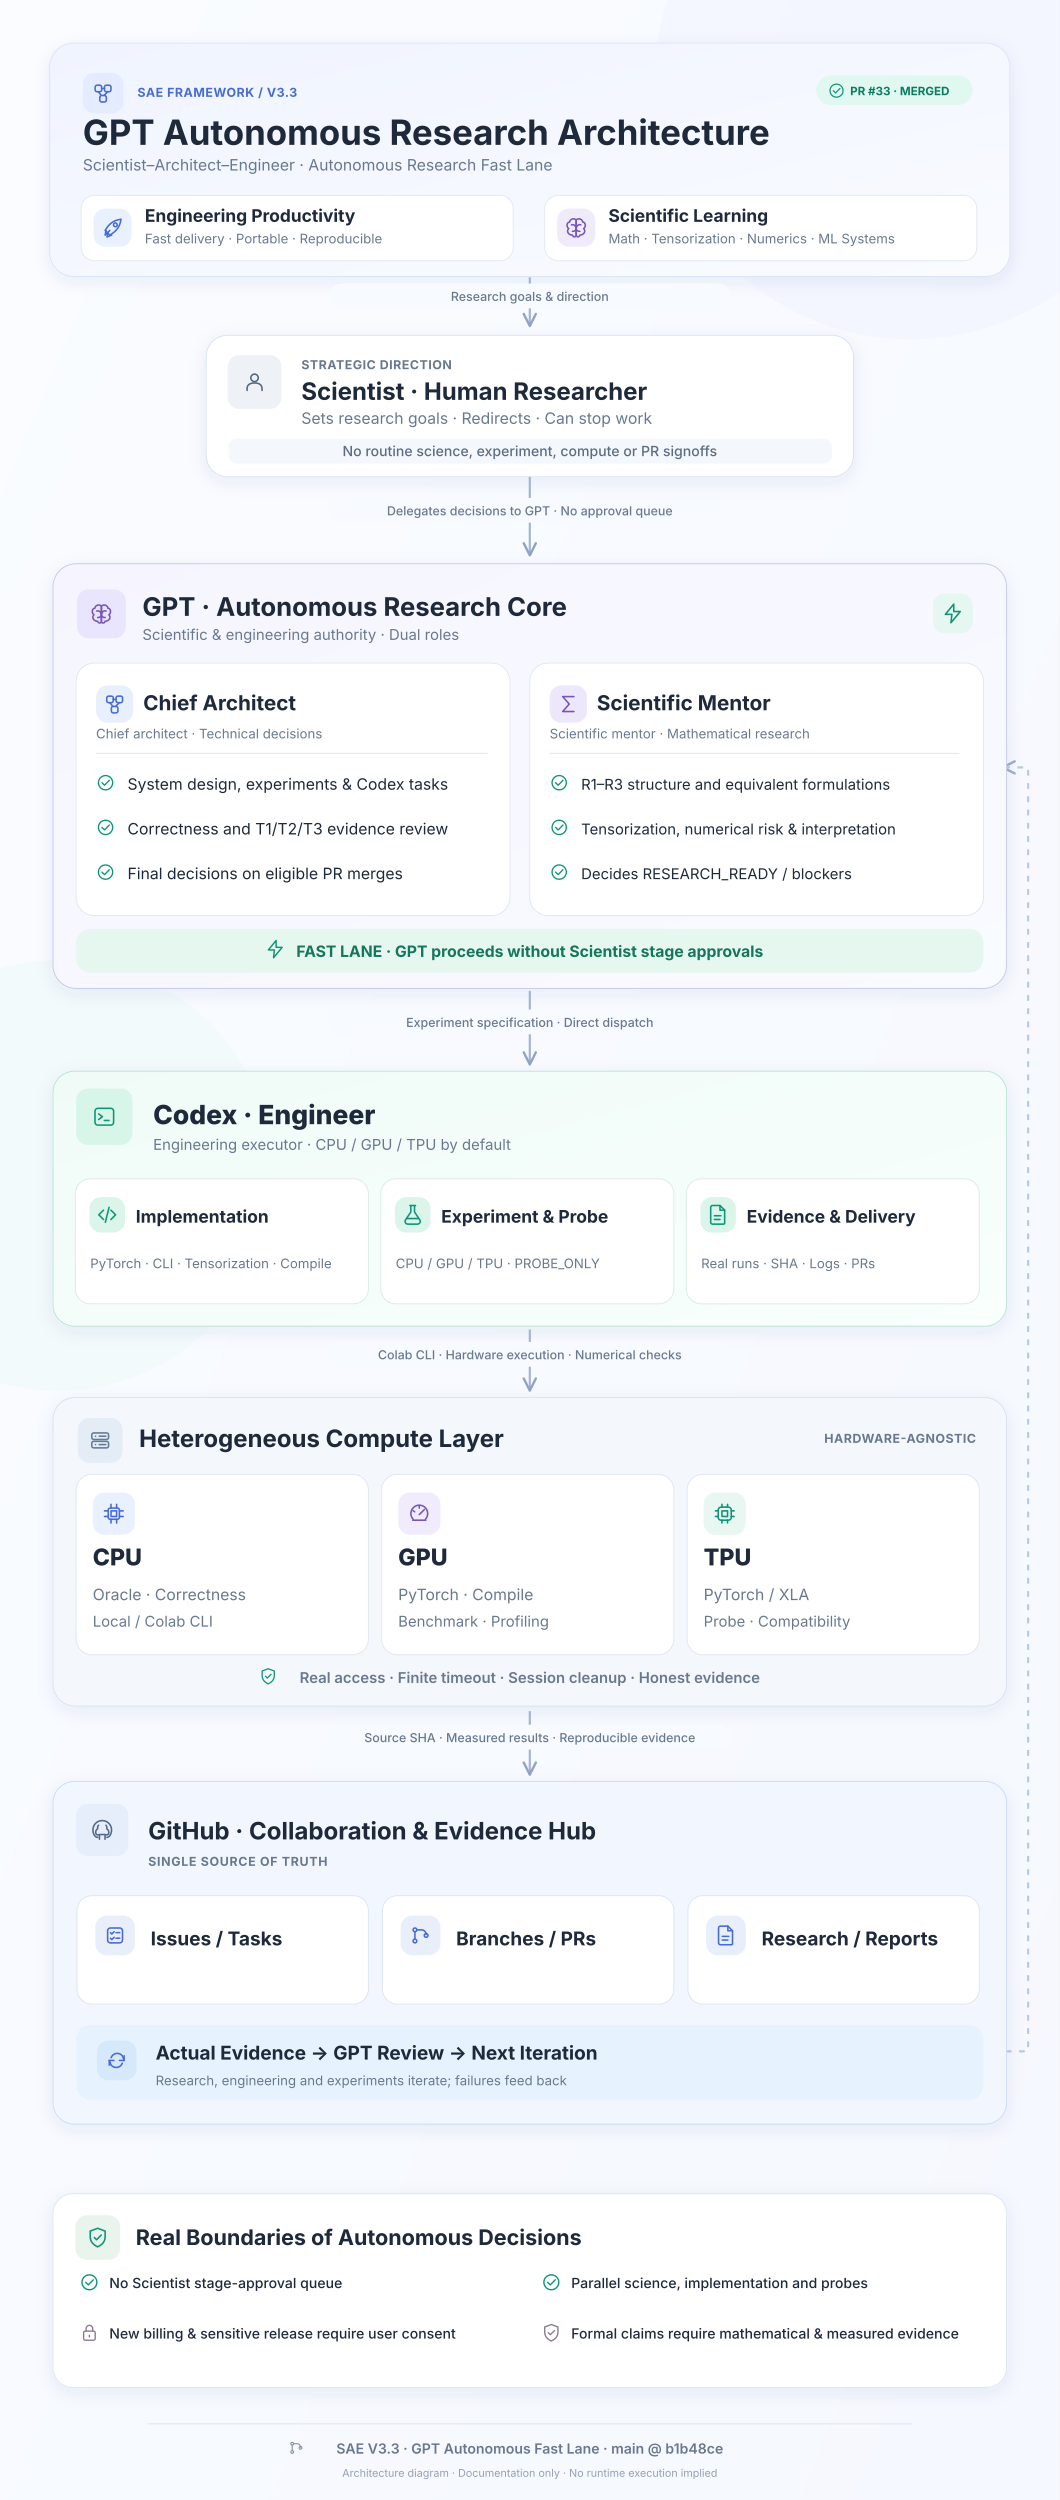
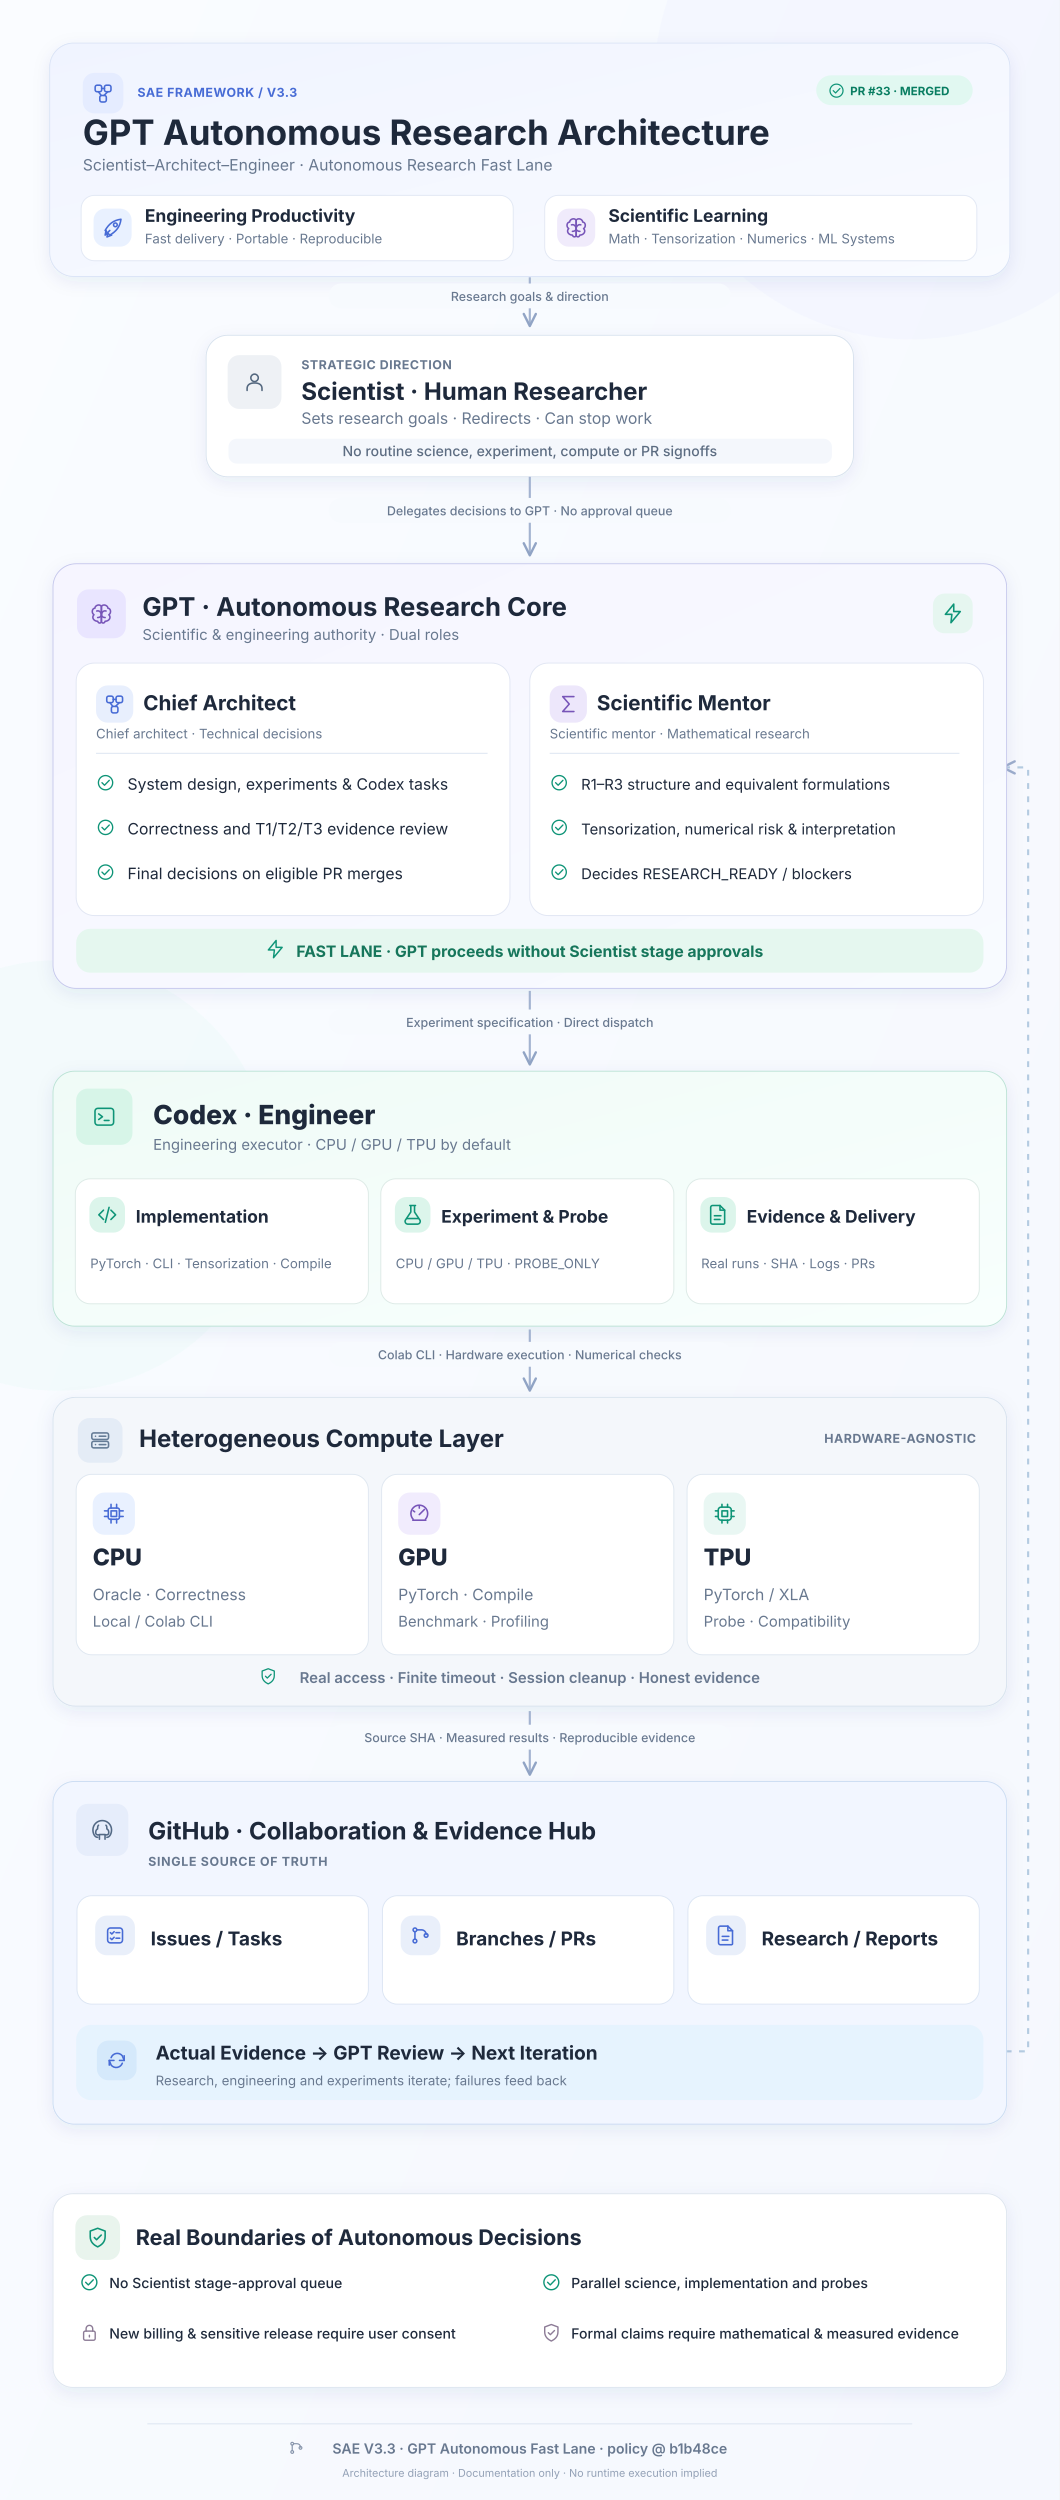
<svg xmlns="http://www.w3.org/2000/svg" width="1280" height="3020" viewBox="0 0 1280 3020" role="img" aria-labelledby="title desc">
  <defs>
    <linearGradient id="bg" x1="0" y1="0" x2="1" y2="1">
      <stop offset="0" stop-color="#FAFCFF" />
      <stop offset="1" stop-color="#F5F8FE" />
    </linearGradient>
    <linearGradient id="top" x1="0" y1="0" x2="1" y2="1">
      <stop offset="0" stop-color="#F0F4FF" />
      <stop offset="1" stop-color="#F9FBFF" />
    </linearGradient>
    <linearGradient id="gpt" x1="0" y1="0" x2="1" y2="1">
      <stop offset="0" stop-color="#F6F5FF" />
      <stop offset="1" stop-color="#F8FBFF" />
    </linearGradient>
    <linearGradient id="eng" x1="0" y1="0" x2="1" y2="1">
      <stop offset="0" stop-color="#F0FBF7" />
      <stop offset="1" stop-color="#F8FFFD" />
    </linearGradient>
    <filter id="shadow" x="-30%" y="-30%" width="160%" height="170%">
      <feDropShadow dx="0" dy="6" stdDeviation="10" flood-color="#314F7B" flood-opacity="0.075" />
    </filter>
    <marker id="arrow" viewBox="0 0 10 10" refX="8" refY="5" markerWidth="7" markerHeight="7" orient="auto-start-reverse">
      <path d="M 1 1 L 9 5 L 1 9" stroke="#91A4C5" stroke-width="1.6" stroke-linecap="round" stroke-linejoin="round" fill="none" />
    </marker>
  </defs>
  <rect x="0" y="0" width="1280" height="3020" rx="0" fill="url(#bg)" />
  <circle cx="1100" cy="100" r="310" fill="#E9EEFF" opacity=".28" />
  <circle cx="70" cy="1420" r="260" fill="#DFF9F3" opacity=".26" />
  <path d="M 1215 2478 H 1242 V 927 H 1213" stroke="#ABC5DD" stroke-width="2.6" stroke-dasharray="7 9" fill="none" marker-end="url(#arrow)" opacity=".88" />
  <rect x="60" y="52" width="1160" height="282" rx="29" fill="url(#top)" stroke="#DAE3F6" stroke-width="1.15" filter="url(#shadow)" />
  <rect x="100" y="88" width="49" height="49" rx="14" fill="#E5ECFF" />
  <g transform="translate(111.0 99.0) scale(1.125)" fill="none" stroke="#476BD5" stroke-width="1.7" stroke-linecap="round" stroke-linejoin="round">
    <rect x="3.5" y="3.5" width="7" height="7" rx="2" />
    <rect x="13.5" y="3.5" width="7" height="7" rx="2" />
    <rect x="8.5" y="14.5" width="7" height="7" rx="2" />
    <path d="M10.5 7h3M7 10.5l3 4M17 10.5l-4 4" />
  </g>
  <text x="166" y="117" font-family="Inter, Noto Sans, Arial, sans-serif" font-size="15" fill="#476BD5" font-weight="650" text-anchor="start" letter-spacing="0.6">SAE FRAMEWORK   /   V3.3</text>
  <rect x="986" y="91" width="189" height="36" rx="18" fill="#E1F8F1" />
  <g transform="translate(1000 99) scale(0.875)" fill="none" stroke="#0E9477" stroke-width="1.7" stroke-linecap="round" stroke-linejoin="round">
    <circle cx="12" cy="12" r="9" />
    <path d="m7.5 12 3.2 3.2 6-6.2" />
  </g>
  <text x="1027" y="115" font-family="Inter, Noto Sans, Arial, sans-serif" font-size="14" fill="#087D61" font-weight="750" text-anchor="start">PR #33  ·  MERGED</text>
  <text x="100" y="175" font-family="Inter, Noto Sans, Arial, sans-serif" font-size="42" fill="#1E293B" font-weight="740" text-anchor="start">GPT Autonomous Research Architecture</text>
  <text x="100" y="206" font-family="Inter, Noto Sans, Arial, sans-serif" font-size="19" fill="#68788F" font-weight="400" text-anchor="start">Scientist–Architect–Engineer   ·   Autonomous Research Fast Lane</text>
  <rect x="98" y="236" width="522" height="79" rx="16" fill="#FFFFFF" stroke="#E2E8F4" stroke-width="1.15" />
  <rect x="113" y="252" width="46" height="46" rx="14" fill="#E9F1FF" />
  <g transform="translate(122.5 261.5) scale(1.125)" fill="none" stroke="#476BD5" stroke-width="1.7" stroke-linecap="round" stroke-linejoin="round">
    <path d="M4 15c4-7 9-11 17-12-1 8-5 13-12 17z" />
    <path d="M9 15 4 20l1-5M11 20l-5 2 1-5" />
    <circle cx="15" cy="9" r="2" />
  </g>
  <text x="175" y="268" font-family="Inter, Noto Sans, Arial, sans-serif" font-size="21" fill="#1E293B" font-weight="690" text-anchor="start">Engineering Productivity</text>
  <text x="175" y="294" font-family="Inter, Noto Sans, Arial, sans-serif" font-size="16" fill="#68788F" font-weight="400" text-anchor="start">Fast delivery · Portable · Reproducible</text>
  <rect x="658" y="236" width="522" height="79" rx="16" fill="#FFFFFF" stroke="#E2E8F4" stroke-width="1.15" />
  <rect x="673" y="252" width="46" height="46" rx="14" fill="#F0EBFB" />
  <g transform="translate(682.5 261.5) scale(1.125)" fill="none" stroke="#7755B8" stroke-width="1.7" stroke-linecap="round" stroke-linejoin="round">
    <path d="M12 4c-2-3-7-1-7 2-3 0-4 5-1 7-3 3 0 7 4 7 1 3 4 2 4 0z" />
    <path d="M12 4c2-3 7-1 7 2 3 0 4 5 1 7 3 3 0 7-4 7-1 3-4 2-4 0z" />
    <path d="M7 9c3-1 5 2 5 4M17 9c-3-1-5 2-5 4M8 16c2 0 4-1 4-3M16 16c-2 0-4-1-4-3" />
  </g>
  <text x="735" y="268" font-family="Inter, Noto Sans, Arial, sans-serif" font-size="21" fill="#1E293B" font-weight="690" text-anchor="start">Scientific Learning</text>
  <text x="735" y="294" font-family="Inter, Noto Sans, Arial, sans-serif" font-size="16" fill="#68788F" font-weight="400" text-anchor="start">Math · Tensorization · Numerics · ML Systems</text>
  <path d="M 640 335 V 392" stroke="#A3B3D0" stroke-width="2.6" fill="none" marker-end="url(#arrow)" />
  <rect x="397" y="342.5" width="486" height="30" rx="15" fill="#F7FAFE" />
  <text x="640" y="363.5" font-family="Inter, Noto Sans, Arial, sans-serif" font-size="15" fill="#68788F" font-weight="550" text-anchor="middle">Research goals &amp; direction</text>
  <rect x="249" y="405" width="782" height="171" rx="26" fill="#FFFFFF" stroke="#D8E2EE" stroke-width="1.15" filter="url(#shadow)" />
  <rect x="275" y="429" width="65" height="65" rx="14" fill="#EEF1F5" />
  <g transform="translate(294.0 448.0) scale(1.125)" fill="none" stroke="#53677E" stroke-width="1.7" stroke-linecap="round" stroke-linejoin="round">
    <circle cx="12" cy="7.5" r="4" />
    <path d="M4 21v-2c0-4 3-6 8-6s8 2 8 6v2" />
  </g>
  <text x="364" y="446" font-family="Inter, Noto Sans, Arial, sans-serif" font-size="15" fill="#68788F" font-weight="650" text-anchor="start" letter-spacing="0.6">STRATEGIC DIRECTION</text>
  <text x="364" y="483" font-family="Inter, Noto Sans, Arial, sans-serif" font-size="29" fill="#1E293B" font-weight="720" text-anchor="start">Scientist · Human Researcher</text>
  <text x="364" y="512" font-family="Inter, Noto Sans, Arial, sans-serif" font-size="19" fill="#68788F" font-weight="400" text-anchor="start">Sets research goals · Redirects · Can stop work</text>
  <rect x="276" y="530" width="729" height="30" rx="10" fill="#F4F7FC" />
  <text x="640" y="551" font-family="Inter, Noto Sans, Arial, sans-serif" font-size="17" fill="#5C6C81" font-weight="550" text-anchor="middle">No routine science, experiment, compute or PR signoffs</text>
  <path d="M 640 576 V 669" stroke="#A3B3D0" stroke-width="2.6" fill="none" marker-end="url(#arrow)" />
  <rect x="397" y="601.5" width="486" height="30" rx="15" fill="#F7FAFE" />
  <text x="640" y="622.5" font-family="Inter, Noto Sans, Arial, sans-serif" font-size="15" fill="#68788F" font-weight="550" text-anchor="middle">Delegates decisions to GPT · No approval queue</text>
  <rect x="64" y="681" width="1152" height="513" rx="28" fill="url(#gpt)" stroke="#C6C8EC" stroke-width="1.15" filter="url(#shadow)" />
  <rect x="93" y="712" width="59" height="59" rx="14" fill="#E9E5FF" />
  <g transform="translate(109.0 728.0) scale(1.125)" fill="none" stroke="#7755B8" stroke-width="1.7" stroke-linecap="round" stroke-linejoin="round">
    <path d="M12 4c-2-3-7-1-7 2-3 0-4 5-1 7-3 3 0 7 4 7 1 3 4 2 4 0z" />
    <path d="M12 4c2-3 7-1 7 2 3 0 4 5 1 7 3 3 0 7-4 7-1 3-4 2-4 0z" />
    <path d="M7 9c3-1 5 2 5 4M17 9c-3-1-5 2-5 4M8 16c2 0 4-1 4-3M16 16c-2 0-4-1-4-3" />
  </g>
  <text x="172" y="744" font-family="Inter, Noto Sans, Arial, sans-serif" font-size="31" fill="#1E293B" font-weight="750" text-anchor="start">GPT · Autonomous Research Core</text>
  <text x="172" y="773" font-family="Inter, Noto Sans, Arial, sans-serif" font-size="18" fill="#68788F" font-weight="400" text-anchor="start">Scientific &amp; engineering authority · Dual roles</text>
  <rect x="1127" y="717" width="48" height="48" rx="14" fill="#E6F6F0" />
  <g transform="translate(1137.5 727.5) scale(1.125)" fill="none" stroke="#0E9477" stroke-width="1.7" stroke-linecap="round" stroke-linejoin="round">
    <path d="m13 2-9 11h7l-1 9 10-12h-7z" />
  </g>
  <rect x="92" y="801" width="524" height="305" rx="22" fill="#FFFFFF" stroke="#E1E6F3" stroke-width="1.15" />
  <rect x="640" y="801" width="548" height="305" rx="22" fill="#FFFFFF" stroke="#E1E6F3" stroke-width="1.15" />
  <rect x="116" y="828" width="45" height="45" rx="14" fill="#E8EFFD" />
  <g transform="translate(125.0 837.0) scale(1.125)" fill="none" stroke="#476BD5" stroke-width="1.7" stroke-linecap="round" stroke-linejoin="round">
    <rect x="3.5" y="3.5" width="7" height="7" rx="2" />
    <rect x="13.5" y="3.5" width="7" height="7" rx="2" />
    <rect x="8.5" y="14.5" width="7" height="7" rx="2" />
    <path d="M10.5 7h3M7 10.5l3 4M17 10.5l-4 4" />
  </g>
  <text x="173" y="858" font-family="Inter, Noto Sans, Arial, sans-serif" font-size="25" fill="#1E293B" font-weight="730" text-anchor="start">Chief Architect</text>
  <text x="116" y="892" font-family="Inter, Noto Sans, Arial, sans-serif" font-size="16" fill="#68788F" font-weight="400" text-anchor="start">Chief architect · Technical decisions</text>
  <line x1="116" y1="910" x2="589" y2="910" stroke="#DCE5F1" stroke-width="1.2" />
  <g transform="translate(116 934) scale(0.9583333)" fill="none" stroke="#0E9477" stroke-width="1.7" stroke-linecap="round" stroke-linejoin="round">
    <circle cx="12" cy="12" r="9" />
    <path d="m7.5 12 3.2 3.2 6-6.2" />
  </g>
  <text x="154" y="954" font-family="Inter, Noto Sans, Arial, sans-serif" font-size="19" fill="#1E293B" font-weight="400" text-anchor="start">System design, experiments &amp; Codex tasks</text>
  <g transform="translate(116 988) scale(0.9583333)" fill="none" stroke="#0E9477" stroke-width="1.7" stroke-linecap="round" stroke-linejoin="round">
    <circle cx="12" cy="12" r="9" />
    <path d="m7.5 12 3.2 3.2 6-6.2" />
  </g>
  <text x="154" y="1008" font-family="Inter, Noto Sans, Arial, sans-serif" font-size="19" fill="#1E293B" font-weight="400" text-anchor="start">Correctness and T1/T2/T3 evidence review</text>
  <g transform="translate(116 1042) scale(0.9583333)" fill="none" stroke="#0E9477" stroke-width="1.7" stroke-linecap="round" stroke-linejoin="round">
    <circle cx="12" cy="12" r="9" />
    <path d="m7.5 12 3.2 3.2 6-6.2" />
  </g>
  <text x="154" y="1062" font-family="Inter, Noto Sans, Arial, sans-serif" font-size="19" fill="#1E293B" font-weight="400" text-anchor="start">Final decisions on eligible PR merges</text>
  <rect x="664" y="828" width="45" height="45" rx="14" fill="#EDE7FB" />
  <g transform="translate(673.0 837.0) scale(1.125)" fill="none" stroke="#7755B8" stroke-width="1.7" stroke-linecap="round" stroke-linejoin="round">
    <path d="M18 4H6l7 8-7 8h12" />
  </g>
  <text x="721" y="858" font-family="Inter, Noto Sans, Arial, sans-serif" font-size="25" fill="#1E293B" font-weight="730" text-anchor="start">Scientific Mentor</text>
  <text x="664" y="892" font-family="Inter, Noto Sans, Arial, sans-serif" font-size="16" fill="#68788F" font-weight="400" text-anchor="start">Scientific mentor · Mathematical research</text>
  <line x1="664" y1="910" x2="1159" y2="910" stroke="#DCE5F1" stroke-width="1.2" />
  <g transform="translate(664 934) scale(0.9583333)" fill="none" stroke="#0E9477" stroke-width="1.7" stroke-linecap="round" stroke-linejoin="round">
    <circle cx="12" cy="12" r="9" />
    <path d="m7.5 12 3.2 3.2 6-6.2" />
  </g>
  <text x="702" y="954" font-family="Inter, Noto Sans, Arial, sans-serif" font-size="18" fill="#1E293B" font-weight="400" text-anchor="start">R1–R3 structure and equivalent formulations</text>
  <g transform="translate(664 988) scale(0.9583333)" fill="none" stroke="#0E9477" stroke-width="1.7" stroke-linecap="round" stroke-linejoin="round">
    <circle cx="12" cy="12" r="9" />
    <path d="m7.5 12 3.2 3.2 6-6.2" />
  </g>
  <text x="702" y="1008" font-family="Inter, Noto Sans, Arial, sans-serif" font-size="18" fill="#1E293B" font-weight="400" text-anchor="start">Tensorization, numerical risk &amp; interpretation</text>
  <g transform="translate(664 1042) scale(0.9583333)" fill="none" stroke="#0E9477" stroke-width="1.7" stroke-linecap="round" stroke-linejoin="round">
    <circle cx="12" cy="12" r="9" />
    <path d="m7.5 12 3.2 3.2 6-6.2" />
  </g>
  <text x="702" y="1062" font-family="Inter, Noto Sans, Arial, sans-serif" font-size="18" fill="#1E293B" font-weight="400" text-anchor="start">Decides RESEARCH_READY / blockers</text>
  <rect x="92" y="1122" width="1096" height="53" rx="17" fill="#E5F7EF" />
  <g transform="translate(320 1134) scale(1.041667)" fill="none" stroke="#0E9477" stroke-width="1.7" stroke-linecap="round" stroke-linejoin="round">
    <path d="m13 2-9 11h7l-1 9 10-12h-7z" />
  </g>
  <text x="640" y="1156" font-family="Inter, Noto Sans, Arial, sans-serif" font-size="19" fill="#16765B" font-weight="720" text-anchor="middle">FAST LANE  ·  GPT proceeds without Scientist stage approvals</text>
  <path d="M 640 1197 V 1284" stroke="#A3B3D0" stroke-width="2.6" fill="none" marker-end="url(#arrow)" />
  <rect x="397" y="1219.5" width="486" height="30" rx="15" fill="#F7FAFE" />
  <text x="640" y="1240.5" font-family="Inter, Noto Sans, Arial, sans-serif" font-size="15" fill="#68788F" font-weight="550" text-anchor="middle">Experiment specification · Direct dispatch</text>
  <rect x="64" y="1294" width="1152" height="308" rx="26" fill="url(#eng)" stroke="#BCE2D6" stroke-width="1.15" filter="url(#shadow)" />
  <rect x="92" y="1315" width="68" height="68" rx="14" fill="#D7F5E8" />
  <g transform="translate(112.5 1335.5) scale(1.125)" fill="none" stroke="#0E9477" stroke-width="1.7" stroke-linecap="round" stroke-linejoin="round">
    <rect x="2" y="3" width="20" height="18" rx="3" />
    <path d="m6 9 4 3-4 3M12 16h5" />
  </g>
  <text x="185" y="1358" font-family="Inter, Noto Sans, Arial, sans-serif" font-size="32" fill="#1E293B" font-weight="760" text-anchor="start">Codex · Engineer</text>
  <text x="185" y="1389" font-family="Inter, Noto Sans, Arial, sans-serif" font-size="18" fill="#68788F" font-weight="400" text-anchor="start">Engineering executor · CPU / GPU / TPU by default</text>
  <rect x="91" y="1424" width="354" height="151" rx="18" fill="#FFFFFF" stroke="#DDEAE6" stroke-width="1.15" />
  <rect x="108" y="1446" width="43" height="43" rx="14" fill="#DCF5EB" />
  <g transform="translate(116.0 1454.0) scale(1.125)" fill="none" stroke="#0E9477" stroke-width="1.7" stroke-linecap="round" stroke-linejoin="round">
    <path d="m8 7-5 5 5 5M16 7l5 5-5 5M14 4l-4 16" />
  </g>
  <text x="164" y="1477" font-family="Inter, Noto Sans, Arial, sans-serif" font-size="21" fill="#1E293B" font-weight="700" text-anchor="start">Implementation</text>
  <text x="109" y="1532" font-family="Inter, Noto Sans, Arial, sans-serif" font-size="16" fill="#68788F" font-weight="400" text-anchor="start">PyTorch · CLI · Tensorization · Compile</text>
  <rect x="460" y="1424" width="354" height="151" rx="18" fill="#FFFFFF" stroke="#DDEAE6" stroke-width="1.15" />
  <rect x="477" y="1446" width="43" height="43" rx="14" fill="#DCF5EB" />
  <g transform="translate(485.0 1454.0) scale(1.125)" fill="none" stroke="#0E9477" stroke-width="1.7" stroke-linecap="round" stroke-linejoin="round">
    <path d="M9 2h6M10 2v7l-6 9a3 3 0 0 0 2.5 4h11a3 3 0 0 0 2.5-4l-6-9V2" />
    <path d="M6 16h12" />
  </g>
  <text x="533" y="1477" font-family="Inter, Noto Sans, Arial, sans-serif" font-size="21" fill="#1E293B" font-weight="700" text-anchor="start">Experiment &amp; Probe</text>
  <text x="478" y="1532" font-family="Inter, Noto Sans, Arial, sans-serif" font-size="16" fill="#68788F" font-weight="400" text-anchor="start">CPU / GPU / TPU · PROBE_ONLY</text>
  <rect x="829" y="1424" width="354" height="151" rx="18" fill="#FFFFFF" stroke="#DDEAE6" stroke-width="1.15" />
  <rect x="846" y="1446" width="43" height="43" rx="14" fill="#DCF5EB" />
  <g transform="translate(854.0 1454.0) scale(1.125)" fill="none" stroke="#0E9477" stroke-width="1.7" stroke-linecap="round" stroke-linejoin="round">
    <path d="M6 2h8l5 5v14a1 1 0 0 1-1 1H6a2 2 0 0 1-2-2V4a2 2 0 0 1 2-2z" />
    <path d="M14 2v5h5M8 13h7M8 17h6" />
  </g>
  <text x="902" y="1477" font-family="Inter, Noto Sans, Arial, sans-serif" font-size="21" fill="#1E293B" font-weight="700" text-anchor="start">Evidence &amp; Delivery</text>
  <text x="847" y="1532" font-family="Inter, Noto Sans, Arial, sans-serif" font-size="16" fill="#68788F" font-weight="400" text-anchor="start">Real runs · SHA · Logs · PRs</text>
  <path d="M 640 1606 V 1678" stroke="#A3B3D0" stroke-width="2.6" fill="none" marker-end="url(#arrow)" />
  <rect x="397" y="1621.0" width="486" height="30" rx="15" fill="#F7FAFE" />
  <text x="640" y="1642.0" font-family="Inter, Noto Sans, Arial, sans-serif" font-size="15" fill="#68788F" font-weight="550" text-anchor="middle">Colab CLI · Hardware execution · Numerical checks</text>
  <rect x="64" y="1688" width="1152" height="373" rx="27" fill="#F4F7FB" stroke="#D7E2EE" stroke-width="1.15" filter="url(#shadow)" />
  <rect x="94" y="1713" width="54" height="54" rx="14" fill="#E4ECF6" />
  <g transform="translate(107.5 1726.5) scale(1.125)" fill="none" stroke="#657C96" stroke-width="1.7" stroke-linecap="round" stroke-linejoin="round">
    <rect x="3" y="4" width="18" height="7" rx="2" />
    <rect x="3" y="13" width="18" height="7" rx="2" />
    <path d="M7 7.5h.01M7 16.5h.01M11 7.5h7M11 16.5h7" />
  </g>
  <text x="168" y="1748" font-family="Inter, Noto Sans, Arial, sans-serif" font-size="29" fill="#1E293B" font-weight="740" text-anchor="start">Heterogeneous Compute Layer</text>
  <text x="1179" y="1743" font-family="Inter, Noto Sans, Arial, sans-serif" font-size="15" fill="#68788F" font-weight="700" text-anchor="end" letter-spacing="0.6">HARDWARE-AGNOSTIC</text>
  <rect x="92" y="1781" width="353" height="218" rx="19" fill="#FFFFFF" stroke="#DFE7F0" stroke-width="1.15" />
  <rect x="112" y="1803" width="51" height="51" rx="14" fill="#E9F1FF" />
  <g transform="translate(124.0 1815.0) scale(1.125)" fill="none" stroke="#476BD5" stroke-width="1.7" stroke-linecap="round" stroke-linejoin="round">
    <rect x="6" y="6" width="12" height="12" rx="2" />
    <path d="M9 9h6v6H9zM2 9h4M2 15h4M18 9h4M18 15h4M9 2v4M15 2v4M9 18v4M15 18v4" />
  </g>
  <text x="112" y="1891" font-family="Inter, Noto Sans, Arial, sans-serif" font-size="28" fill="#1E293B" font-weight="760" text-anchor="start">CPU</text>
  <text x="112" y="1933" font-family="Inter, Noto Sans, Arial, sans-serif" font-size="19" fill="#68788F" font-weight="400" text-anchor="start">Oracle · Correctness</text>
  <text x="112" y="1965" font-family="Inter, Noto Sans, Arial, sans-serif" font-size="18" fill="#68788F" font-weight="400" text-anchor="start">Local / Colab CLI</text>
  <rect x="461" y="1781" width="353" height="218" rx="19" fill="#FFFFFF" stroke="#DFE7F0" stroke-width="1.15" />
  <rect x="481" y="1803" width="51" height="51" rx="14" fill="#F1ECFD" />
  <g transform="translate(493.0 1815.0) scale(1.125)" fill="none" stroke="#7755B8" stroke-width="1.7" stroke-linecap="round" stroke-linejoin="round">
    <path d="M5.4 18a9 9 0 1 1 13.2 0" />
    <path d="M12 13 17.5 7.5M5 19h14M12 4v2M5.4 8.8 7 10" />
  </g>
  <text x="481" y="1891" font-family="Inter, Noto Sans, Arial, sans-serif" font-size="28" fill="#1E293B" font-weight="760" text-anchor="start">GPU</text>
  <text x="481" y="1933" font-family="Inter, Noto Sans, Arial, sans-serif" font-size="19" fill="#68788F" font-weight="400" text-anchor="start">PyTorch · Compile</text>
  <text x="481" y="1965" font-family="Inter, Noto Sans, Arial, sans-serif" font-size="18" fill="#68788F" font-weight="400" text-anchor="start">Benchmark · Profiling</text>
  <rect x="830" y="1781" width="353" height="218" rx="19" fill="#FFFFFF" stroke="#DFE7F0" stroke-width="1.15" />
  <rect x="850" y="1803" width="51" height="51" rx="14" fill="#E9F7F3" />
  <g transform="translate(862.0 1815.0) scale(1.125)" fill="none" stroke="#0E9477" stroke-width="1.7" stroke-linecap="round" stroke-linejoin="round">
    <rect x="5" y="5" width="14" height="14" rx="3" />
    <path d="M9 9h6v6H9zM2 9h3M2 15h3M19 9h3M19 15h3M9 2v3M15 2v3M9 19v3M15 19v3" />
  </g>
  <text x="850" y="1891" font-family="Inter, Noto Sans, Arial, sans-serif" font-size="28" fill="#1E293B" font-weight="760" text-anchor="start">TPU</text>
  <text x="850" y="1933" font-family="Inter, Noto Sans, Arial, sans-serif" font-size="19" fill="#68788F" font-weight="400" text-anchor="start">PyTorch / XLA</text>
  <text x="850" y="1965" font-family="Inter, Noto Sans, Arial, sans-serif" font-size="18" fill="#68788F" font-weight="400" text-anchor="start">Probe · Compatibility</text>
  <g transform="translate(313 2014) scale(0.9166667)" fill="none" stroke="#0E9477" stroke-width="1.7" stroke-linecap="round" stroke-linejoin="round">
    <path d="M12 2 20 5v6c0 6-4 9-8 11-4-2-8-5-8-11V5z" />
    <path d="m8.4 11.9 2.4 2.4 5-5" />
  </g>
  <text x="640" y="2033" font-family="Inter, Noto Sans, Arial, sans-serif" font-size="18" fill="#68788F" font-weight="560" text-anchor="middle">Real access · Finite timeout · Session cleanup · Honest evidence</text>
  <path d="M 640 2067 V 2142" stroke="#A3B3D0" stroke-width="2.6" fill="none" marker-end="url(#arrow)" />
  <rect x="397" y="2083.5" width="486" height="30" rx="15" fill="#F7FAFE" />
  <text x="640" y="2104.5" font-family="Inter, Noto Sans, Arial, sans-serif" font-size="15" fill="#68788F" font-weight="550" text-anchor="middle">Source SHA · Measured results · Reproducible evidence</text>
  <rect x="64" y="2152" width="1152" height="414" rx="26" fill="#F2F6FF" stroke="#CBDCF2" stroke-width="1.15" filter="url(#shadow)" />
  <rect x="92" y="2179" width="63" height="63" rx="14" fill="#E6EDFB" />
  <g transform="translate(110.0 2197.0) scale(1.125)" fill="none" stroke="#536985" stroke-width="1.7" stroke-linecap="round" stroke-linejoin="round">
    <path d="M7 20c-3 0-5-4-5-8a10 10 0 0 1 20 0c0 4-2 8-5 8M9 22v-5c-2 1-4 0-4-2 0-1 0-3 2-4 0-2 0-3 1-4M15 22v-5c2 1 4 0 4-2 0-1 0-3-2-4 0-2 0-3-1-4M9 17h6" />
  </g>
  <text x="179" y="2222" font-family="Inter, Noto Sans, Arial, sans-serif" font-size="29" fill="#1E293B" font-weight="730" text-anchor="start">GitHub · Collaboration &amp; Evidence Hub</text>
  <text x="179" y="2254" font-family="Inter, Noto Sans, Arial, sans-serif" font-size="15" fill="#68788F" font-weight="650" text-anchor="start" letter-spacing="0.8">SINGLE SOURCE OF TRUTH</text>
  <rect x="93" y="2290" width="352" height="131" rx="18" fill="#FFFFFF" stroke="#DCE5F3" stroke-width="1.15" />
  <rect x="115" y="2314" width="48" height="48" rx="14" fill="#E9EFFA" />
  <g transform="translate(125.5 2324.5) scale(1.125)" fill="none" stroke="#476BD5" stroke-width="1.7" stroke-linecap="round" stroke-linejoin="round">
    <rect x="4" y="4" width="16" height="16" rx="3" />
    <path d="m7 9 1.5 1.5L11 8M13 9h4m-10 6 1.5 1.5L11 14m2 1h4" />
  </g>
  <text x="182" y="2350" font-family="Inter, Noto Sans, Arial, sans-serif" font-size="23" fill="#1E293B" font-weight="680" text-anchor="start">Issues / Tasks</text>
  <rect x="462" y="2290" width="352" height="131" rx="18" fill="#FFFFFF" stroke="#DCE5F3" stroke-width="1.15" />
  <rect x="484" y="2314" width="48" height="48" rx="14" fill="#E9EFFA" />
  <g transform="translate(494.5 2324.5) scale(1.125)" fill="none" stroke="#476BD5" stroke-width="1.7" stroke-linecap="round" stroke-linejoin="round">
    <circle cx="6" cy="6" r="2" />
    <circle cx="18" cy="12" r="2" />
    <circle cx="6" cy="18" r="2" />
    <path d="M6 8v8M8 6h5a5 5 0 0 1 5 5" />
  </g>
  <text x="551" y="2350" font-family="Inter, Noto Sans, Arial, sans-serif" font-size="23" fill="#1E293B" font-weight="680" text-anchor="start">Branches / PRs</text>
  <rect x="831" y="2290" width="352" height="131" rx="18" fill="#FFFFFF" stroke="#DCE5F3" stroke-width="1.15" />
  <rect x="853" y="2314" width="48" height="48" rx="14" fill="#E9EFFA" />
  <g transform="translate(863.5 2324.5) scale(1.125)" fill="none" stroke="#476BD5" stroke-width="1.7" stroke-linecap="round" stroke-linejoin="round">
    <path d="M6 2h8l5 5v14a1 1 0 0 1-1 1H6a2 2 0 0 1-2-2V4a2 2 0 0 1 2-2z" />
    <path d="M14 2v5h5M8 13h7M8 17h6" />
  </g>
  <text x="920" y="2350" font-family="Inter, Noto Sans, Arial, sans-serif" font-size="23" fill="#1E293B" font-weight="680" text-anchor="start">Research / Reports</text>
  <rect x="92" y="2446" width="1096" height="91" rx="18" fill="#E6F3FE" />
  <rect x="117" y="2465" width="48" height="48" rx="14" fill="#D5E9FB" />
  <g transform="translate(127.5 2475.5) scale(1.125)" fill="none" stroke="#476BD5" stroke-width="1.7" stroke-linecap="round" stroke-linejoin="round">
    <path d="M20 7v5h-5M4 17v-5h5" />
    <path d="M6 9a7 7 0 0 1 12-2l2 5M4 12l2 5a7 7 0 0 0 12-2" />
  </g>
  <text x="188" y="2488" font-family="Inter, Noto Sans, Arial, sans-serif" font-size="23" fill="#1E293B" font-weight="720" text-anchor="start">Actual Evidence → GPT Review → Next Iteration</text>
  <text x="188" y="2519" font-family="Inter, Noto Sans, Arial, sans-serif" font-size="16" fill="#68788F" font-weight="400" text-anchor="start">Research, engineering and experiments iterate; failures feed back</text>
  <rect x="64" y="2650" width="1152" height="234" rx="24" fill="#FFFFFF" stroke="#DEE5EF" stroke-width="1.15" filter="url(#shadow)" />
  <rect x="91" y="2676" width="54" height="54" rx="14" fill="#E9F4ED" />
  <g transform="translate(104.5 2689.5) scale(1.125)" fill="none" stroke="#0E9477" stroke-width="1.7" stroke-linecap="round" stroke-linejoin="round">
    <path d="M12 2 20 5v6c0 6-4 9-8 11-4-2-8-5-8-11V5z" />
    <path d="m8.4 11.9 2.4 2.4 5-5" />
  </g>
  <text x="164" y="2712" font-family="Inter, Noto Sans, Arial, sans-serif" font-size="26" fill="#1E293B" font-weight="730" text-anchor="start">Real Boundaries of Autonomous Decisions</text>
  <g transform="translate(96 2745) scale(1.0)" fill="none" stroke="#0E9477" stroke-width="1.7" stroke-linecap="round" stroke-linejoin="round">
    <circle cx="12" cy="12" r="9" />
    <path d="m7.5 12 3.2 3.2 6-6.2" />
  </g>
  <text x="132" y="2764" font-family="Inter, Noto Sans, Arial, sans-serif" font-size="17" fill="#1E293B" font-weight="540" text-anchor="start">No Scientist stage-approval queue</text>
  <g transform="translate(654 2745) scale(1.0)" fill="none" stroke="#0E9477" stroke-width="1.7" stroke-linecap="round" stroke-linejoin="round">
    <circle cx="12" cy="12" r="9" />
    <path d="m7.5 12 3.2 3.2 6-6.2" />
  </g>
  <text x="690" y="2764" font-family="Inter, Noto Sans, Arial, sans-serif" font-size="17" fill="#1E293B" font-weight="540" text-anchor="start">Parallel science, implementation and probes</text>
  <g transform="translate(96 2806) scale(1.0)" fill="none" stroke="#8C7B96" stroke-width="1.7" stroke-linecap="round" stroke-linejoin="round">
    <rect x="5" y="10" width="14" height="11" rx="2" />
    <path d="M8 10V7a4 4 0 0 1 8 0v3M12 15v2" />
  </g>
  <text x="132" y="2825" font-family="Inter, Noto Sans, Arial, sans-serif" font-size="17" fill="#1E293B" font-weight="540" text-anchor="start">New billing &amp; sensitive release require user consent</text>
  <g transform="translate(654 2806) scale(1.0)" fill="none" stroke="#8C7B96" stroke-width="1.7" stroke-linecap="round" stroke-linejoin="round">
    <path d="M12 2 20 5v6c0 6-4 9-8 11-4-2-8-5-8-11V5z" />
    <path d="m8.4 11.9 2.4 2.4 5-5" />
  </g>
  <text x="690" y="2825" font-family="Inter, Noto Sans, Arial, sans-serif" font-size="17" fill="#1E293B" font-weight="540" text-anchor="start">Formal claims require mathematical &amp; measured evidence</text>
  <line x1="178" y1="2928" x2="1102" y2="2928" stroke="#DCE5F1" stroke-width="1.2" />
  <g transform="translate(348 2947) scale(0.8333333)" fill="none" stroke="#8593AA" stroke-width="1.7" stroke-linecap="round" stroke-linejoin="round">
    <circle cx="6" cy="6" r="2" />
    <circle cx="18" cy="12" r="2" />
    <circle cx="6" cy="18" r="2" />
    <path d="M6 8v8M8 6h5a5 5 0 0 1 5 5" />
  </g>
-   <text x="640" y="2964" font-family="Inter, Noto Sans, Arial, sans-serif" font-size="17" fill="#68788F" font-weight="600" text-anchor="middle">SAE V3.3  ·  GPT Autonomous Fast Lane  ·  main @ b1b48ce</text>
+   <text x="640" y="2964" font-family="Inter, Noto Sans, Arial, sans-serif" font-size="17" fill="#68788F" font-weight="600" text-anchor="middle">SAE V3.3  ·  GPT Autonomous Fast Lane  ·  policy @ b1b48ce</text>
  <text x="640" y="2992" font-family="Inter, Noto Sans, Arial, sans-serif" font-size="13" fill="#92A0B5" font-weight="400" text-anchor="middle">Architecture diagram · Documentation only · No runtime execution implied</text>
</svg>
